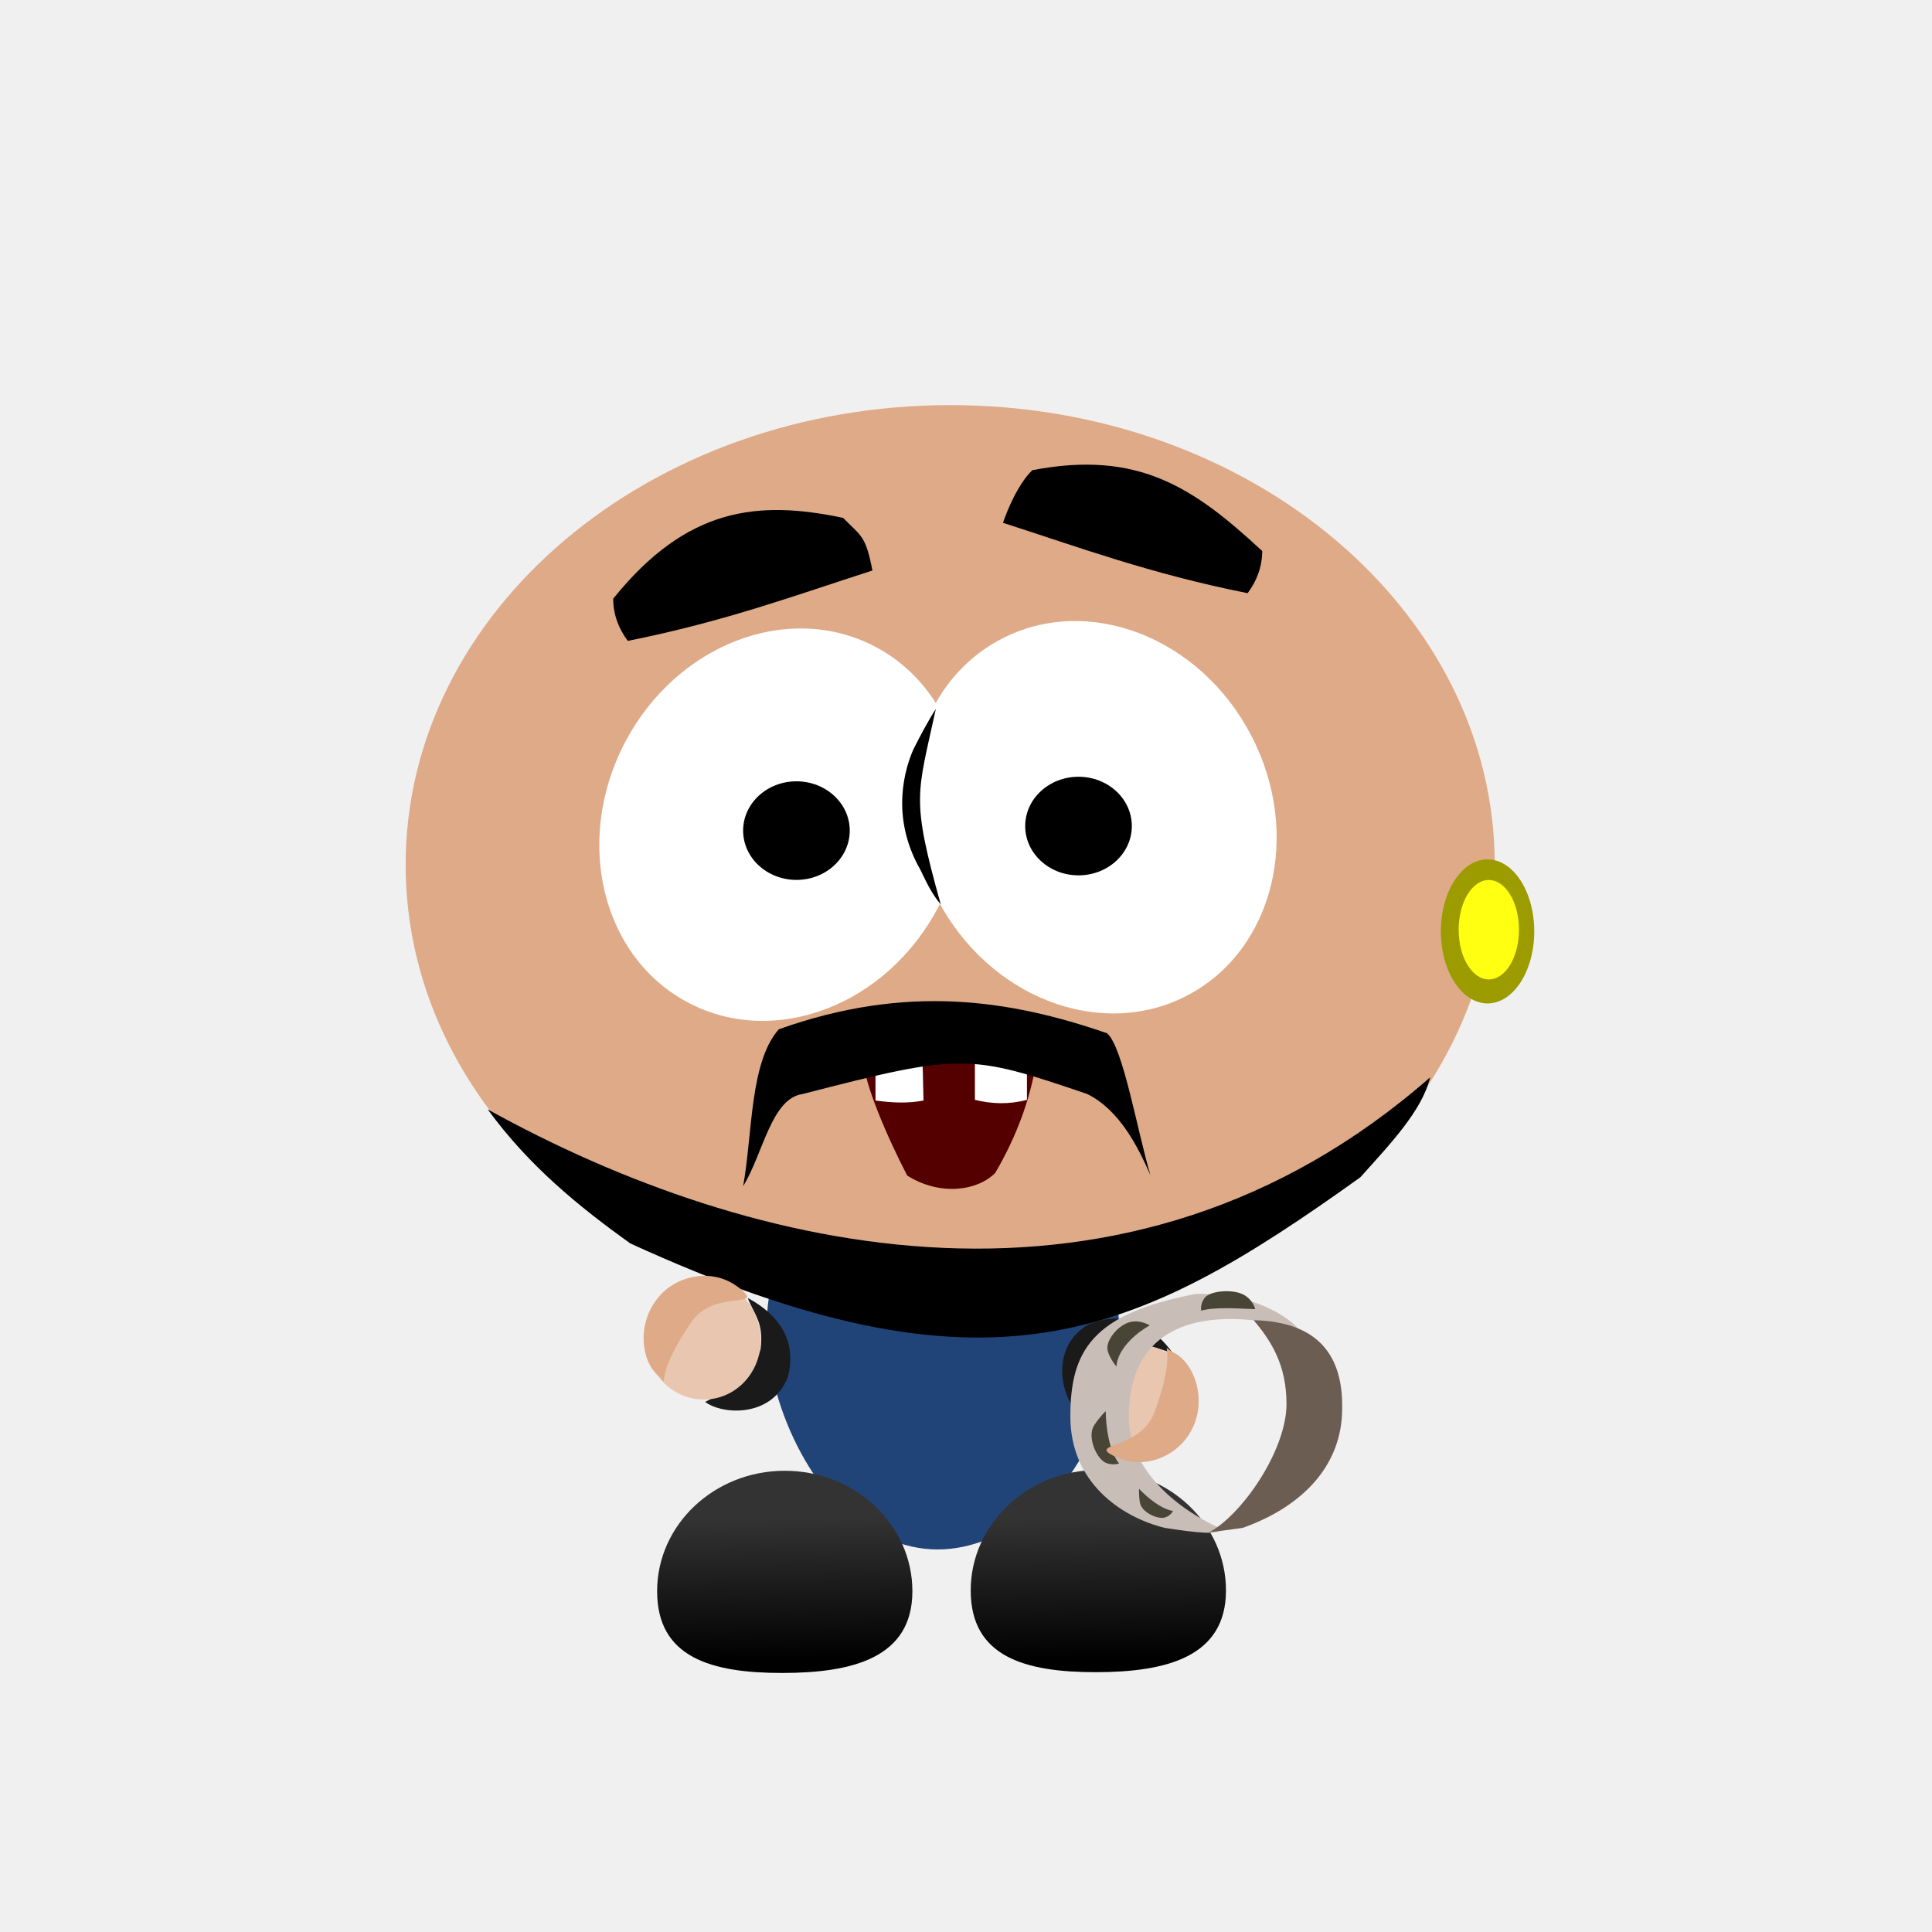
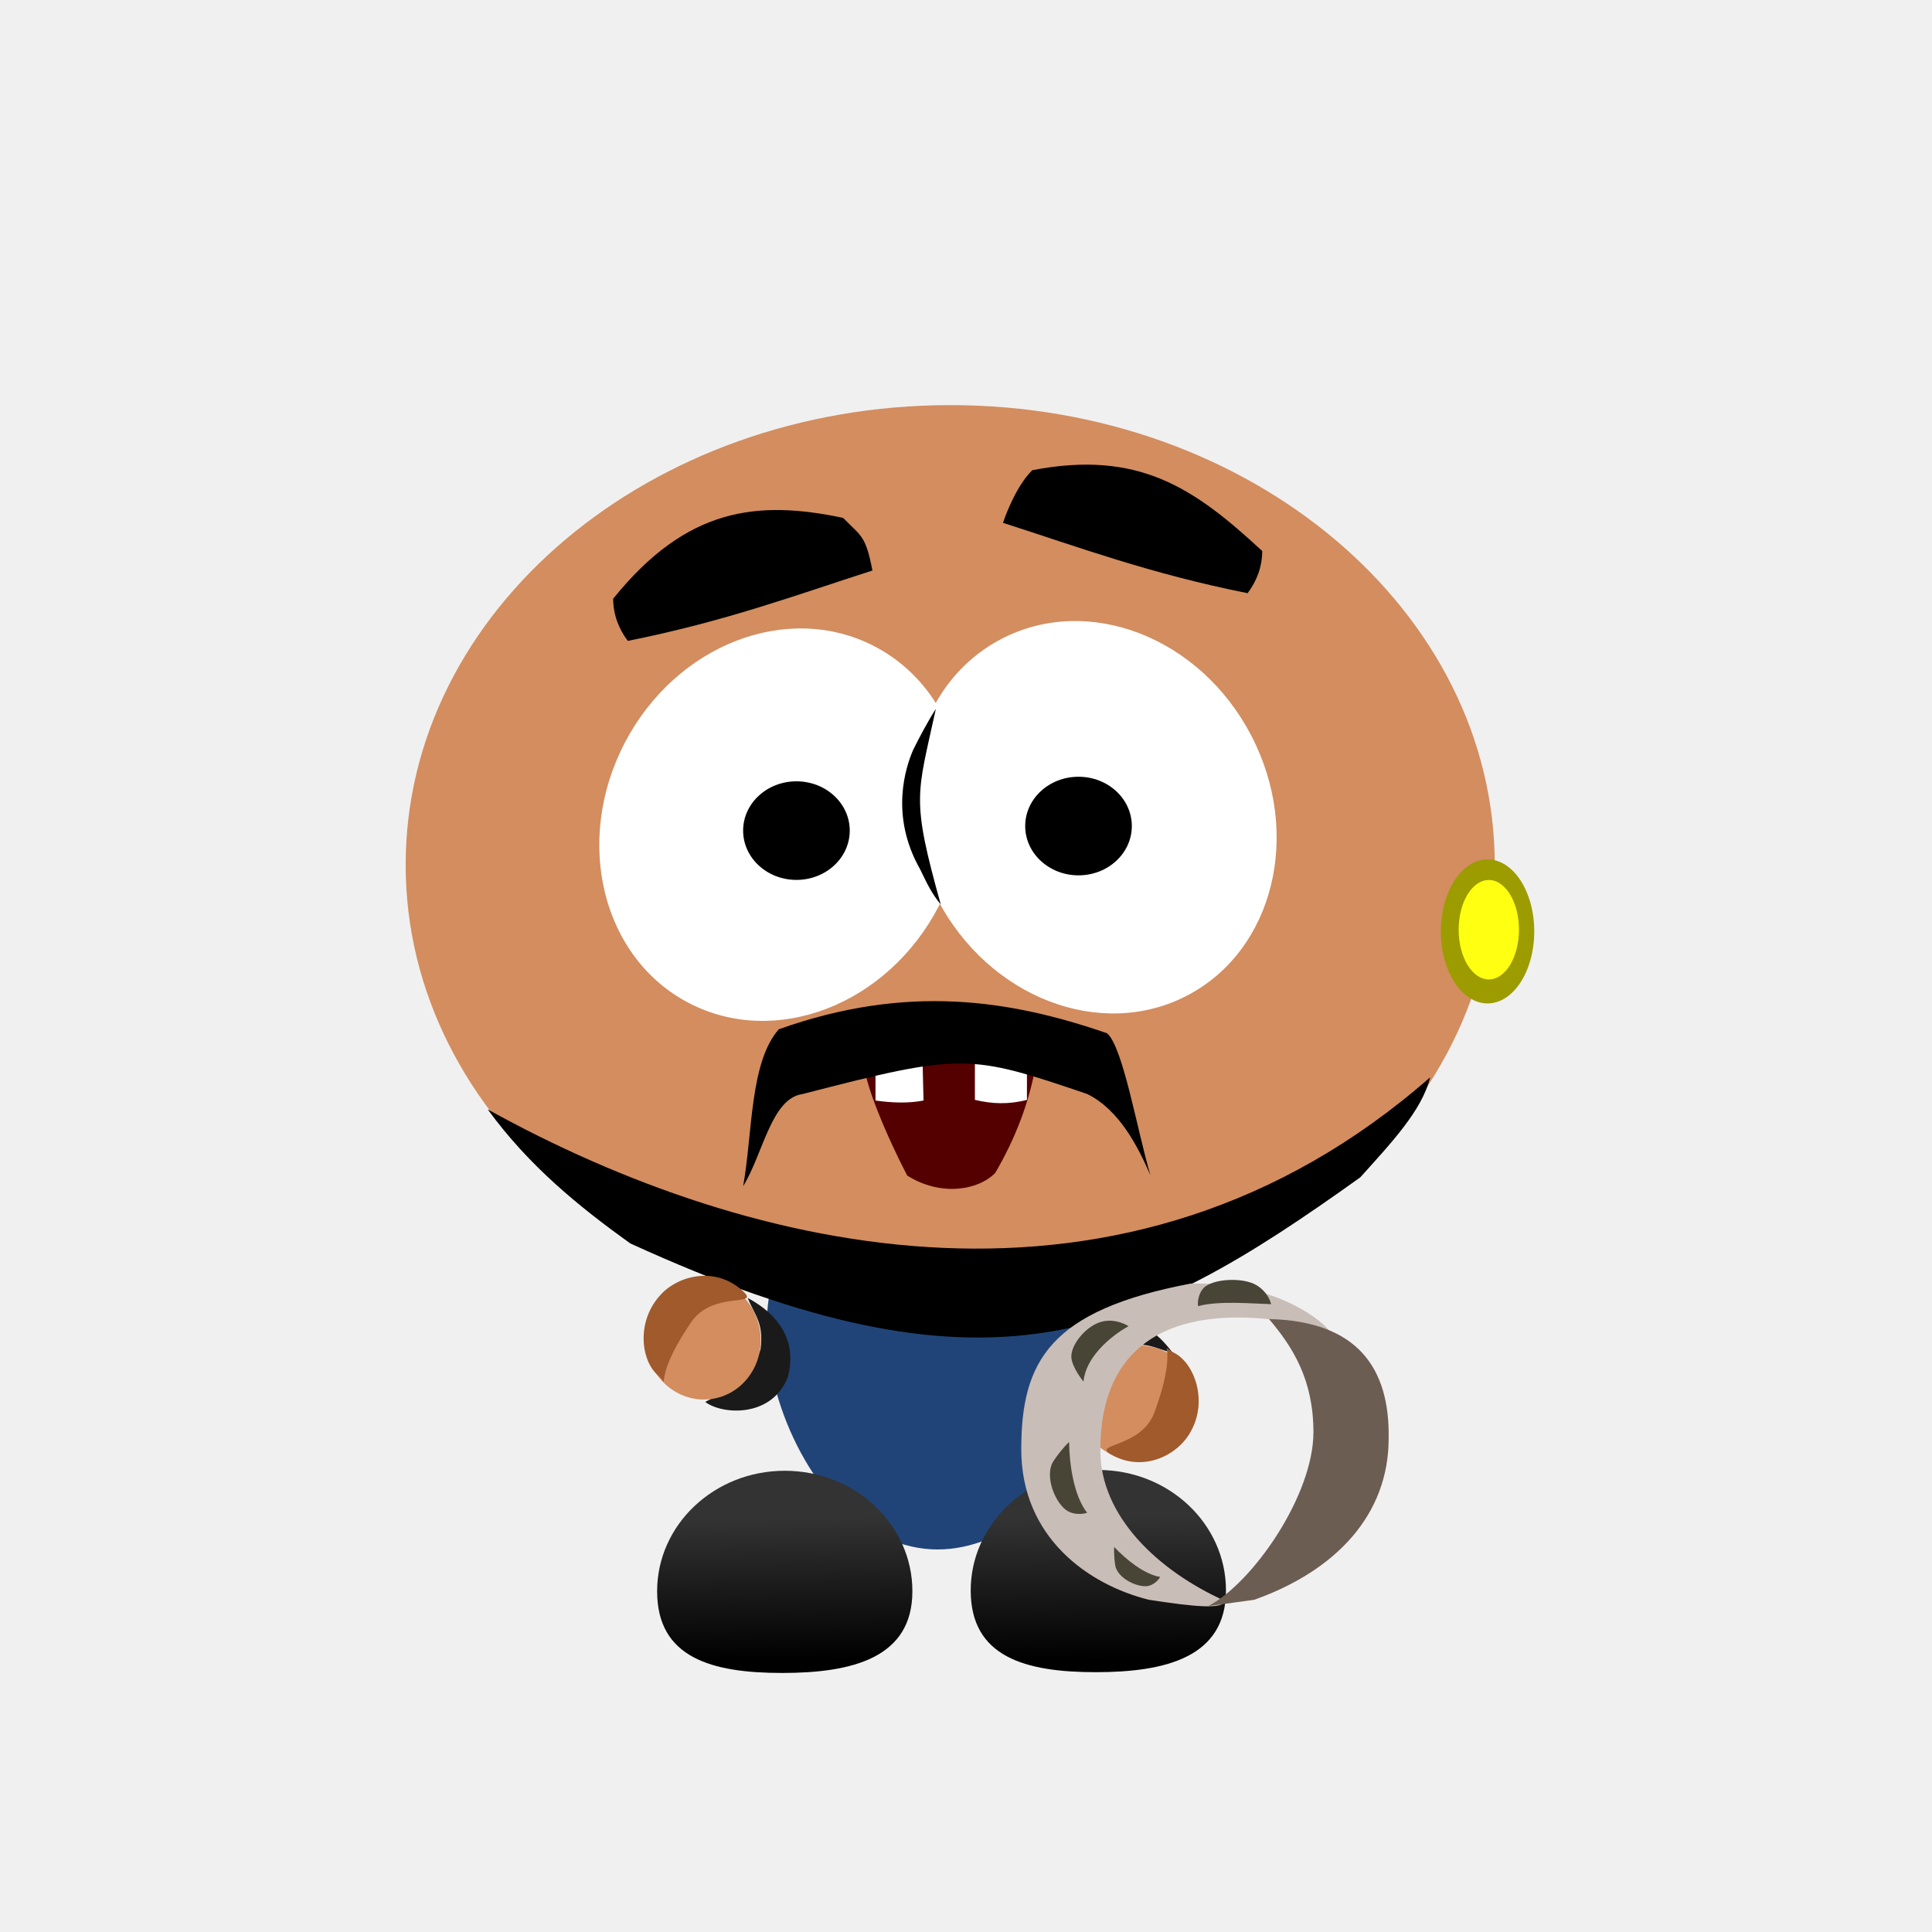
<svg xmlns="http://www.w3.org/2000/svg" xmlns:xlink="http://www.w3.org/1999/xlink" width="64" height="64" id="svg3352" version="1.1" viewBox="0 0 64 64">
  <defs id="defs3354">
    <linearGradient id="linearGradient4468">
      <stop style="stop-color:#333333;stop-opacity:1;" offset="0" id="stop4470" />
      <stop style="stop-color:#000000;stop-opacity:1" offset="1" id="stop4472" />
    </linearGradient>
    <linearGradient xlink:href="#linearGradient4468" id="linearGradient4474" x1="331.33" y1="873.565" x2="332.34" y2="930.639" gradientUnits="userSpaceOnUse" gradientTransform="matrix(0.108383,0,0,0.08343797,-9.786605,-22.60966)" />
    <linearGradient xlink:href="#linearGradient4468" id="linearGradient4474-6" x1="331.33" y1="873.565" x2="332.34" y2="930.639" gradientUnits="userSpaceOnUse" gradientTransform="matrix(0.108383,0,0,0.08343797,0.6006501,-22.63609)" />
  </defs>
  <g id="layer1">
    <path style="color:#000000;clip-rule:nonzero;display:inline;overflow:visible;visibility:visible;opacity:1;isolation:auto;mix-blend-mode:normal;color-interpolation:sRGB;color-interpolation-filters:linearRGB;solid-color:#000000;solid-opacity:1;fill:#214478;fill-opacity:1;fill-rule:evenodd;stroke:#000000;stroke-width:0.095;stroke-linecap:butt;stroke-linejoin:bevel;stroke-miterlimit:4;stroke-dasharray:none;stroke-dashoffset:0;stroke-opacity:0;color-rendering:auto;image-rendering:auto;shape-rendering:auto;text-rendering:auto;enable-background:accumulate" d="m 25.629,42.276 c 1.659,-2.477 9.404,-3.052 11.185,-0.116 0.855,2.884 -0.625,6.131 -2.202,7.708 -1.936,1.481 -4.173,2.314 -6.722,0.116 -1.826,-1.816 -3.012,-5.249 -2.26,-7.708 z" id="rect3348" />
  </g>
  <g id="layer7">
-     <path style="color:#000000;clip-rule:nonzero;display:inline;overflow:visible;visibility:visible;opacity:1;isolation:auto;mix-blend-mode:normal;color-interpolation:sRGB;color-interpolation-filters:linearRGB;solid-color:#000000;solid-opacity:1;fill:#deaa87;fill-opacity:1;fill-rule:evenodd;stroke:#000000;stroke-width:0.168;stroke-linecap:butt;stroke-linejoin:bevel;stroke-miterlimit:4;stroke-dasharray:none;stroke-dashoffset:0;stroke-opacity:0;color-rendering:auto;image-rendering:auto;shape-rendering:auto;text-rendering:auto;enable-background:accumulate" d="M 31.477 13.42 A 18.039 15.229 0 0 0 13.438 28.648 A 18.039 15.229 0 0 0 31.477 43.877 A 18.039 15.229 0 0 0 49.516 28.648 A 18.039 15.229 0 0 0 31.477 13.42 z " id="path4597" />
+     <path style="color:#000000;clip-rule:nonzero;display:inline;overflow:visible;visibility:visible;opacity:1;isolation:auto;mix-blend-mode:normal;color-interpolation:sRGB;color-interpolation-filters:linearRGB;solid-color:#000000;solid-opacity:1;fill:#d38d5f;fill-opacity:1;fill-rule:evenodd;stroke:#000000;stroke-width:0.168;stroke-linecap:butt;stroke-linejoin:bevel;stroke-miterlimit:4;stroke-dasharray:none;stroke-dashoffset:0;stroke-opacity:0;color-rendering:auto;image-rendering:auto;shape-rendering:auto;text-rendering:auto;enable-background:accumulate" d="M 31.477 13.42 A 18.039 15.229 0 0 0 13.438 28.648 A 18.039 15.229 0 0 0 31.477 43.877 A 18.039 15.229 0 0 0 49.516 28.648 A 18.039 15.229 0 0 0 31.477 13.42 z " id="path4597" />
  </g>
  <g id="layer11">
    <path style="fill:#550000" d="m 28.616,35.119 5.701,0.133 c -0.213,1.23 -0.663,2.431 -1.348,3.602 -0.577,0.589 -1.82,0.779 -2.917,0.088 -0.623,-1.197 -1.466,-3.117 -1.436,-3.823 z" id="rect3383" />
    <path style="fill:#ffffff" d="m 29.002,35.119 1.558,0 0.033,1.337 c -0.514,0.1 -1.048,0.076 -1.591,0 z" id="rect3398" />
    <path style="fill:#ffffff" d="m 32.295,34.865 1.724,0 0,1.569 c -0.606,0.16 -1.176,0.134 -1.724,0 z" id="rect3400" />
  </g>
  <g id="layer13">
    <path style="fill:#000000;fill-opacity:1" d="M 16.156,36.75 C 24.881,41.581 37.31,44.51 47.375,35.688 47.11,36.792 46.052,37.896 45.062,39 37.578,44.357 32.75,46.621 20.875,41.188 19.174,39.965 17.528,38.632 16.156,36.75 Z" id="rect4290" />
  </g>
  <g id="layer4">
    <path style="fill:#000000" d="m 25.799,34.096 c 4.254,-1.516 7.675,-0.971 10.871,0.131 0.53,0.436 1.008,3.259 1.439,4.701 -0.407,-0.924 -1.013,-2.15 -2.091,-2.687 -3.917,-1.332 -4.149,-1.365 -9.43,0 -1.038,0.143 -1.304,1.966 -1.971,3.056 0.315,-1.732 0.214,-4.105 1.182,-5.201 z" id="rect3379" />
  </g>
  <g id="layer8">
    <ellipse style="color:#000000;clip-rule:nonzero;display:inline;overflow:visible;visibility:visible;opacity:1;isolation:auto;mix-blend-mode:normal;color-interpolation:sRGB;color-interpolation-filters:linearRGB;solid-color:#000000;solid-opacity:1;fill:#ffffff;fill-opacity:1;fill-rule:evenodd;stroke:#000000;stroke-width:1.715;stroke-linecap:butt;stroke-linejoin:bevel;stroke-miterlimit:4;stroke-dasharray:none;stroke-dashoffset:0;stroke-opacity:0;color-rendering:auto;image-rendering:auto;shape-rendering:auto;text-rendering:auto;enable-background:accumulate" id="path3655" cx="35.579" cy="12.286" rx="5.863" ry="6.66" transform="matrix(0.8871552,0.4614712,-0.4614712,0.8871552,0,0)" />
    <ellipse style="color:#000000;clip-rule:nonzero;display:inline;overflow:visible;visibility:visible;opacity:1;isolation:auto;mix-blend-mode:normal;color-interpolation:sRGB;color-interpolation-filters:linearRGB;solid-color:#000000;solid-opacity:1;fill:#000000;fill-opacity:1;fill-rule:evenodd;stroke:#000000;stroke-width:1.377;stroke-linecap:butt;stroke-linejoin:bevel;stroke-miterlimit:4;stroke-dasharray:none;stroke-dashoffset:0;stroke-opacity:0;color-rendering:auto;image-rendering:auto;shape-rendering:auto;text-rendering:auto;enable-background:accumulate" id="path3676" cx="26.383" cy="27.515" rx="1.766" ry="1.633" />
  </g>
  <g id="layer9">
    <ellipse style="color:#000000;clip-rule:nonzero;display:inline;overflow:visible;visibility:visible;opacity:1;isolation:auto;mix-blend-mode:normal;color-interpolation:sRGB;color-interpolation-filters:linearRGB;solid-color:#000000;solid-opacity:1;fill:#ffffff;fill-opacity:1;fill-rule:evenodd;stroke:#000000;stroke-width:1.715;stroke-linecap:butt;stroke-linejoin:bevel;stroke-miterlimit:4;stroke-dasharray:none;stroke-dashoffset:0;stroke-opacity:0;color-rendering:auto;image-rendering:auto;shape-rendering:auto;text-rendering:auto;enable-background:accumulate" id="path3655-0" cx="-19.665" cy="40.745" rx="5.863" ry="6.66" transform="matrix(-0.8871552,0.4614712,0.4614712,0.8871552,0,0)" />
    <path style="color:#000000;clip-rule:nonzero;display:inline;overflow:visible;visibility:visible;opacity:1;isolation:auto;mix-blend-mode:normal;color-interpolation:sRGB;color-interpolation-filters:linearRGB;solid-color:#000000;solid-opacity:1;fill:#000000;fill-opacity:1;fill-rule:evenodd;stroke:#000000;stroke-width:2.18;stroke-linecap:butt;stroke-linejoin:bevel;stroke-miterlimit:4;stroke-dasharray:none;stroke-dashoffset:0;stroke-opacity:0;color-rendering:auto;image-rendering:auto;shape-rendering:auto;text-rendering:auto;enable-background:accumulate" d="m 30.25,24.839 c 0.206,-0.415 0.484,-0.941 0.751,-1.356 -0.621,2.868 -0.83,2.925 0.164,6.481 -0.29,-0.357 -0.42,-0.619 -0.688,-1.174 -1.011,-1.784 -0.472,-3.383 -0.227,-3.951 z" id="rect3673" />
  </g>
  <g id="layer6">
    <path style="color:#000000;clip-rule:nonzero;display:inline;overflow:visible;visibility:visible;opacity:1;isolation:auto;mix-blend-mode:normal;color-interpolation:sRGB;color-interpolation-filters:linearRGB;solid-color:#000000;solid-opacity:1;fill:url(#linearGradient4474-6);fill-opacity:1;fill-rule:evenodd;stroke:#000000;stroke-width:0.104;stroke-linecap:butt;stroke-linejoin:bevel;stroke-miterlimit:4;stroke-dasharray:none;stroke-dashoffset:0;stroke-opacity:0;color-rendering:auto;image-rendering:auto;shape-rendering:auto;text-rendering:auto;enable-background:accumulate" d="m 40.612,52.686 c 0,2.204 -1.98,2.707 -4.315,2.707 -2.335,0 -4.141,-0.503 -4.141,-2.707 0,-2.204 1.893,-3.991 4.228,-3.991 2.335,0 4.228,1.787 4.228,3.991 z" id="path3522-1" />
    <ellipse style="color:#000000;clip-rule:nonzero;display:inline;overflow:visible;visibility:visible;opacity:1;isolation:auto;mix-blend-mode:normal;color-interpolation:sRGB;color-interpolation-filters:linearRGB;solid-color:#000000;solid-opacity:1;fill:#000000;fill-opacity:1;fill-rule:evenodd;stroke:#000000;stroke-width:1.377;stroke-linecap:butt;stroke-linejoin:bevel;stroke-miterlimit:4;stroke-dasharray:none;stroke-dashoffset:0;stroke-opacity:0;color-rendering:auto;image-rendering:auto;shape-rendering:auto;text-rendering:auto;enable-background:accumulate" id="path3676-9" cx="35.727" cy="27.364" rx="1.766" ry="1.633" />
  </g>
  <g id="layer5">
    <path style="color:#000000;clip-rule:nonzero;display:inline;overflow:visible;visibility:visible;opacity:1;isolation:auto;mix-blend-mode:normal;color-interpolation:sRGB;color-interpolation-filters:linearRGB;solid-color:#000000;solid-opacity:1;fill:url(#linearGradient4474);fill-opacity:1;fill-rule:evenodd;stroke:#000000;stroke-width:0.104;stroke-linecap:butt;stroke-linejoin:bevel;stroke-miterlimit:4;stroke-dasharray:none;stroke-dashoffset:0;stroke-opacity:0;color-rendering:auto;image-rendering:auto;shape-rendering:auto;text-rendering:auto;enable-background:accumulate" d="m 30.224,52.712 c 0,2.204 -1.98,2.707 -4.315,2.707 -2.335,0 -4.141,-0.503 -4.141,-2.707 0,-2.204 1.893,-3.991 4.228,-3.991 2.335,0 4.228,1.787 4.228,3.991 z" id="path3522" />
  </g>
  <g id="layer3">
    <path style="color:#000000;clip-rule:nonzero;display:inline;overflow:visible;visibility:visible;opacity:1;isolation:auto;mix-blend-mode:normal;color-interpolation:sRGB;color-interpolation-filters:linearRGB;solid-color:#000000;solid-opacity:1;fill:#1a1a1a;fill-opacity:1;fill-rule:evenodd;stroke:#000000;stroke-width:0.076;stroke-linecap:butt;stroke-linejoin:bevel;stroke-miterlimit:4;stroke-dasharray:none;stroke-dashoffset:0;stroke-opacity:0;color-rendering:auto;image-rendering:auto;shape-rendering:auto;text-rendering:auto;enable-background:accumulate" d="m 38.847,44.816 c -1.099,-1.493 -2.294,-1.159 -2.797,-0.936 -1.254,0.725 -0.911,2.33 -0.411,2.819 0.147,-0.444 0.602,-1.673 1.474,-2.066 0.85,-0.231 1.127,0.036 1.733,0.183 z" id="rect3351-6" />
-     <ellipse style="color:#000000;clip-rule:nonzero;display:inline;overflow:visible;visibility:visible;opacity:1;isolation:auto;mix-blend-mode:normal;color-interpolation:sRGB;color-interpolation-filters:linearRGB;solid-color:#000000;solid-opacity:1;fill:#e9c6af;fill-opacity:1;fill-rule:evenodd;stroke:#000000;stroke-width:0.06;stroke-linecap:butt;stroke-linejoin:bevel;stroke-miterlimit:4;stroke-dasharray:none;stroke-dashoffset:0;stroke-opacity:0;color-rendering:auto;image-rendering:auto;shape-rendering:auto;text-rendering:auto;enable-background:accumulate" id="path3370-3-8-4" cx="-37.702" cy="46.473" rx="1.996" ry="1.907" transform="scale(-1,1)" />
+     <ellipse style="color:#000000;clip-rule:nonzero;display:inline;overflow:visible;visibility:visible;opacity:1;isolation:auto;mix-blend-mode:normal;color-interpolation:sRGB;color-interpolation-filters:linearRGB;solid-color:#000000;solid-opacity:1;fill:#d38d5f;fill-opacity:1;fill-rule:evenodd;stroke:#000000;stroke-width:0.06;stroke-linecap:butt;stroke-linejoin:bevel;stroke-miterlimit:4;stroke-dasharray:none;stroke-dashoffset:0;stroke-opacity:0;color-rendering:auto;image-rendering:auto;shape-rendering:auto;text-rendering:auto;enable-background:accumulate" id="path3370-3-8-4" cx="-37.702" cy="46.473" rx="1.996" ry="1.907" transform="scale(-1,1)" />
  </g>
  <g id="layer10">
    <path style="color:#000000;clip-rule:nonzero;display:inline;overflow:visible;visibility:visible;opacity:1;isolation:auto;mix-blend-mode:normal;color-interpolation:sRGB;color-interpolation-filters:linearRGB;solid-color:#000000;solid-opacity:1;fill:#000000;fill-opacity:1;fill-rule:evenodd;stroke:#000000;stroke-width:1.662;stroke-linecap:butt;stroke-linejoin:bevel;stroke-miterlimit:4;stroke-dasharray:none;stroke-dashoffset:0;stroke-opacity:0;color-rendering:auto;image-rendering:auto;shape-rendering:auto;text-rendering:auto;enable-background:accumulate" d="m 34.194,15.576 c 3.516,-0.675 5.347,0.571 7.619,2.678 -0.005,0.544 -0.188,0.998 -0.484,1.396 -3.24,-0.647 -5.564,-1.515 -8.104,-2.331 0,0 0.378,-1.164 0.969,-1.742 z" id="rect3708" />
    <path style="color:#000000;clip-rule:nonzero;display:inline;overflow:visible;visibility:visible;opacity:1;isolation:auto;mix-blend-mode:normal;color-interpolation:sRGB;color-interpolation-filters:linearRGB;solid-color:#000000;solid-opacity:1;fill:#000000;fill-opacity:1;fill-rule:evenodd;stroke:#000000;stroke-width:1.662;stroke-linecap:butt;stroke-linejoin:bevel;stroke-miterlimit:4;stroke-dasharray:none;stroke-dashoffset:0;stroke-opacity:0;color-rendering:auto;image-rendering:auto;shape-rendering:auto;text-rendering:auto;enable-background:accumulate" d="m 27.931,17.156 c -2.844,-0.6 -5.188,-0.342 -7.619,2.678 0.005,0.544 0.188,0.998 0.484,1.396 3.24,-0.647 5.564,-1.515 8.104,-2.331 -0.226,-1.179 -0.378,-1.132 -0.969,-1.742 z" id="rect3708-7" />
    <ellipse style="fill:#9c9c00;fill-opacity:1" id="path4369" cx="49.277" cy="30.854" rx="1.547" ry="2.386" />
    <ellipse style="fill:#ffff11;fill-opacity:1" id="path4371" cx="49.319" cy="30.798" rx="0.999" ry="1.647" />
-     <path style="fill:#c8beb7;fill-opacity:1" d="m 39.613,42.863 c -3.459,0.656 -4.156,1.905 -4.156,4.062 0,2.157 1.638,3.316 3.125,3.688 1.114,0.171 1.809,0.242 1.869,0.029 -1.647,-0.741 -3.056,-2.076 -3.057,-3.686 -0.007,-3.042 2.343,-3.619 5.004,-3.085 0.305,0.007 0.708,0.26 0.577,0.111 -0.275,-0.314 -1.399,-1.159 -3.362,-1.119 z" id="path4387" />
-     <path style="fill:#6c5d53;fill-opacity:1" d="m 41.528,43.732 c 0.582,0.688 1.087,1.48 1.089,2.772 3.7e-4,1.554 -1.494,3.699 -2.576,4.262 l 1.123,-0.152 c 2.021,-0.719 3.297,-2.098 3.297,-3.953 0.03,-1.723 -0.761,-2.877 -2.932,-2.928 z" id="path4392" />
-     <path style="fill:#484537;fill-opacity:1" d="m 41.58,43.368 c -0.491,-0.014 -1.278,-0.088 -1.791,0.048 0,0 -0.037,-0.24 0.127,-0.434 0.201,-0.237 0.959,-0.284 1.3,-0.083 0.309,0.183 0.364,0.469 0.364,0.469 z" id="path4397-2" />
-     <path style="fill:#484537;fill-opacity:1" d="m 38.084,43.907 c -0.48,0.268 -1.057,0.785 -1.103,1.36 0,0 -0.283,-0.344 -0.298,-0.598 -0.019,-0.31 0.374,-0.786 0.759,-0.876 0.349,-0.082 0.643,0.114 0.643,0.114 z" id="path4397-2-8" />
-     <path style="fill:#484537;fill-opacity:1" d="m 36.628,46.744 c 0.006,0.526 0.108,1.31 0.443,1.736 0,0 -0.221,0.08 -0.451,-0.028 -0.305,-0.143 -0.623,-0.873 -0.368,-1.249 0.201,-0.297 0.377,-0.459 0.377,-0.459 z" id="path4397-2-2" />
-     <path style="fill:#484537;fill-opacity:1" d="m 37.733,49.318 c 0.271,0.288 0.725,0.669 1.127,0.735 0,0 -0.082,0.157 -0.264,0.214 -0.241,0.076 -0.788,-0.166 -0.838,-0.504 -0.04,-0.266 -0.025,-0.445 -0.025,-0.445 z" id="path4397-2-2-5" />
+     <path style="fill:#c8beb7;fill-opacity:1" d="m 39.449,42.519 c -4.675,0.887 -5.618,2.575 -5.618,5.491 0,2.916 2.215,4.482 4.224,4.984 1.505,0.231 2.445,0.327 2.526,0.04 -2.226,-1.002 -4.13,-2.806 -4.131,-4.981 -0.009,-4.111 3.167,-4.892 6.764,-4.17 0.412,0.009 0.956,0.351 0.78,0.15 -0.372,-0.425 -1.891,-1.567 -4.545,-1.512 z" id="path4387" />
+     <path style="fill:#6c5d53;fill-opacity:1" d="m 42.038,43.695 c 0.787,0.93 1.469,2.001 1.471,3.747 5.01e-4,2.101 -2.019,5 -3.482,5.76 l 1.518,-0.206 c 2.732,-0.971 4.456,-2.835 4.456,-5.343 0.041,-2.329 -1.029,-3.889 -3.963,-3.958 z" id="path4392" />
+     <path style="fill:#484537;fill-opacity:1" d="m 42.108,43.202 c -0.664,-0.019 -1.727,-0.119 -2.421,0.065 0,0 -0.05,-0.324 0.172,-0.586 0.272,-0.321 1.296,-0.384 1.757,-0.112 0.417,0.247 0.492,0.634 0.492,0.634 z" id="path4397-2" />
+     <path style="fill:#484537;fill-opacity:1" d="m 37.384,43.931 c -0.649,0.363 -1.428,1.061 -1.491,1.839 0,0 -0.382,-0.465 -0.403,-0.808 -0.026,-0.42 0.505,-1.063 1.026,-1.185 0.472,-0.111 0.869,0.154 0.869,0.154 z" id="path4397-2-8" />
+     <path style="fill:#484537;fill-opacity:1" d="m 35.415,47.766 c 0.009,0.711 0.146,1.77 0.598,2.347 0,0 -0.299,0.108 -0.61,-0.038 -0.412,-0.194 -0.842,-1.179 -0.497,-1.688 0.272,-0.402 0.509,-0.62 0.509,-0.62 z" id="path4397-2-2" />
+     <path style="fill:#484537;fill-opacity:1" d="m 36.909,51.245 c 0.366,0.389 0.98,0.905 1.523,0.993 0,0 -0.11,0.212 -0.357,0.289 -0.326,0.102 -1.065,-0.224 -1.133,-0.681 -0.054,-0.36 -0.034,-0.602 -0.034,-0.602 z" id="path4397-2-2-5" />
  </g>
  <g id="layer2">
    <path style="color:#000000;clip-rule:nonzero;display:inline;overflow:visible;visibility:visible;opacity:1;isolation:auto;mix-blend-mode:normal;color-interpolation:sRGB;color-interpolation-filters:linearRGB;solid-color:#000000;solid-opacity:1;fill:#1a1a1a;fill-opacity:1;fill-rule:evenodd;stroke:#000000;stroke-width:0.076;stroke-linecap:butt;stroke-linejoin:bevel;stroke-miterlimit:4;stroke-dasharray:none;stroke-dashoffset:0;stroke-opacity:0;color-rendering:auto;image-rendering:auto;shape-rendering:auto;text-rendering:auto;enable-background:accumulate" d="m 24.769,42.997 c 1.634,0.876 1.474,2.106 1.324,2.635 -0.54,1.345 -2.177,1.233 -2.732,0.808 0.418,-0.209 1.57,-0.834 1.835,-1.753 0.107,-0.875 -0.196,-1.11 -0.428,-1.69 z" id="rect3351" />
-     <ellipse style="color:#000000;clip-rule:nonzero;display:inline;overflow:visible;visibility:visible;opacity:1;isolation:auto;mix-blend-mode:normal;color-interpolation:sRGB;color-interpolation-filters:linearRGB;solid-color:#000000;solid-opacity:1;fill:#e9c6af;fill-opacity:1;fill-rule:evenodd;stroke:#000000;stroke-width:0.06;stroke-linecap:butt;stroke-linejoin:bevel;stroke-miterlimit:4;stroke-dasharray:none;stroke-dashoffset:0;stroke-opacity:0;color-rendering:auto;image-rendering:auto;shape-rendering:auto;text-rendering:auto;enable-background:accumulate" id="path3370-3-8" cx="47.231" cy="-16.738" rx="1.996" ry="1.907" transform="matrix(0.1423683,0.9898138,-0.9898138,0.1423683,0,0)" />
+     <ellipse style="color:#000000;clip-rule:nonzero;display:inline;overflow:visible;visibility:visible;opacity:1;isolation:auto;mix-blend-mode:normal;color-interpolation:sRGB;color-interpolation-filters:linearRGB;solid-color:#000000;solid-opacity:1;fill:#d38d5f;fill-opacity:1;fill-rule:evenodd;stroke:#000000;stroke-width:0.06;stroke-linecap:butt;stroke-linejoin:bevel;stroke-miterlimit:4;stroke-dasharray:none;stroke-dashoffset:0;stroke-opacity:0;color-rendering:auto;image-rendering:auto;shape-rendering:auto;text-rendering:auto;enable-background:accumulate" id="path3370-3-8" cx="47.231" cy="-16.738" rx="1.996" ry="1.907" transform="matrix(0.1423683,0.9898138,-0.9898138,0.1423683,0,0)" />
  </g>
  <g id="layer12">
-     <path style="color:#000000;clip-rule:nonzero;display:inline;overflow:visible;visibility:visible;opacity:1;isolation:auto;mix-blend-mode:normal;color-interpolation:sRGB;color-interpolation-filters:linearRGB;solid-color:#000000;solid-opacity:1;fill:#deaa87;fill-opacity:1;fill-rule:evenodd;stroke:#000000;stroke-width:1.691;stroke-linecap:butt;stroke-linejoin:bevel;stroke-miterlimit:4;stroke-dasharray:none;stroke-dashoffset:0;stroke-opacity:0;color-rendering:auto;image-rendering:auto;shape-rendering:auto;text-rendering:auto;enable-background:accumulate" d="m 21.774,45.538 c -0.532,-0.469 -0.726,-1.788 0.15,-2.69 0.61,-0.628 1.843,-0.899 2.72,-0.046 0.508,0.494 -1.036,-0.044 -1.745,0.994 -1.421,2.08 -0.59,2.213 -1.125,1.742 z" id="path3802" />
-     <path style="color:#000000;clip-rule:nonzero;display:inline;overflow:visible;visibility:visible;opacity:1;isolation:auto;mix-blend-mode:normal;color-interpolation:sRGB;color-interpolation-filters:linearRGB;solid-color:#000000;solid-opacity:1;fill:#deaa87;fill-opacity:1;fill-rule:evenodd;stroke:#000000;stroke-width:1.691;stroke-linecap:butt;stroke-linejoin:bevel;stroke-miterlimit:4;stroke-dasharray:none;stroke-dashoffset:0;stroke-opacity:0;color-rendering:auto;image-rendering:auto;shape-rendering:auto;text-rendering:auto;enable-background:accumulate" d="m 38.91,44.823 c 0.63,0.325 1.139,1.557 0.508,2.646 -0.439,0.757 -1.569,1.32 -2.627,0.706 -0.613,-0.356 1.016,-0.21 1.451,-1.388 0.873,-2.363 0.035,-2.29 0.668,-1.963 z" id="path3802-5" />
+     <path style="color:#000000;clip-rule:nonzero;display:inline;overflow:visible;visibility:visible;opacity:1;isolation:auto;mix-blend-mode:normal;color-interpolation:sRGB;color-interpolation-filters:linearRGB;solid-color:#000000;solid-opacity:1;fill:#a05a2c;fill-opacity:1;fill-rule:evenodd;stroke:#000000;stroke-width:1.691;stroke-linecap:butt;stroke-linejoin:bevel;stroke-miterlimit:4;stroke-dasharray:none;stroke-dashoffset:0;stroke-opacity:0;color-rendering:auto;image-rendering:auto;shape-rendering:auto;text-rendering:auto;enable-background:accumulate" d="m 21.774,45.538 c -0.532,-0.469 -0.726,-1.788 0.15,-2.69 0.61,-0.628 1.843,-0.899 2.72,-0.046 0.508,0.494 -1.036,-0.044 -1.745,0.994 -1.421,2.08 -0.59,2.213 -1.125,1.742 z" id="path3802" />
+     <path style="color:#000000;clip-rule:nonzero;display:inline;overflow:visible;visibility:visible;opacity:1;isolation:auto;mix-blend-mode:normal;color-interpolation:sRGB;color-interpolation-filters:linearRGB;solid-color:#000000;solid-opacity:1;fill:#a05a2c;fill-opacity:1;fill-rule:evenodd;stroke:#000000;stroke-width:1.691;stroke-linecap:butt;stroke-linejoin:bevel;stroke-miterlimit:4;stroke-dasharray:none;stroke-dashoffset:0;stroke-opacity:0;color-rendering:auto;image-rendering:auto;shape-rendering:auto;text-rendering:auto;enable-background:accumulate" d="m 38.91,44.823 c 0.63,0.325 1.139,1.557 0.508,2.646 -0.439,0.757 -1.569,1.32 -2.627,0.706 -0.613,-0.356 1.016,-0.21 1.451,-1.388 0.873,-2.363 0.035,-2.29 0.668,-1.963 z" id="path3802-5" />
  </g>
</svg>
